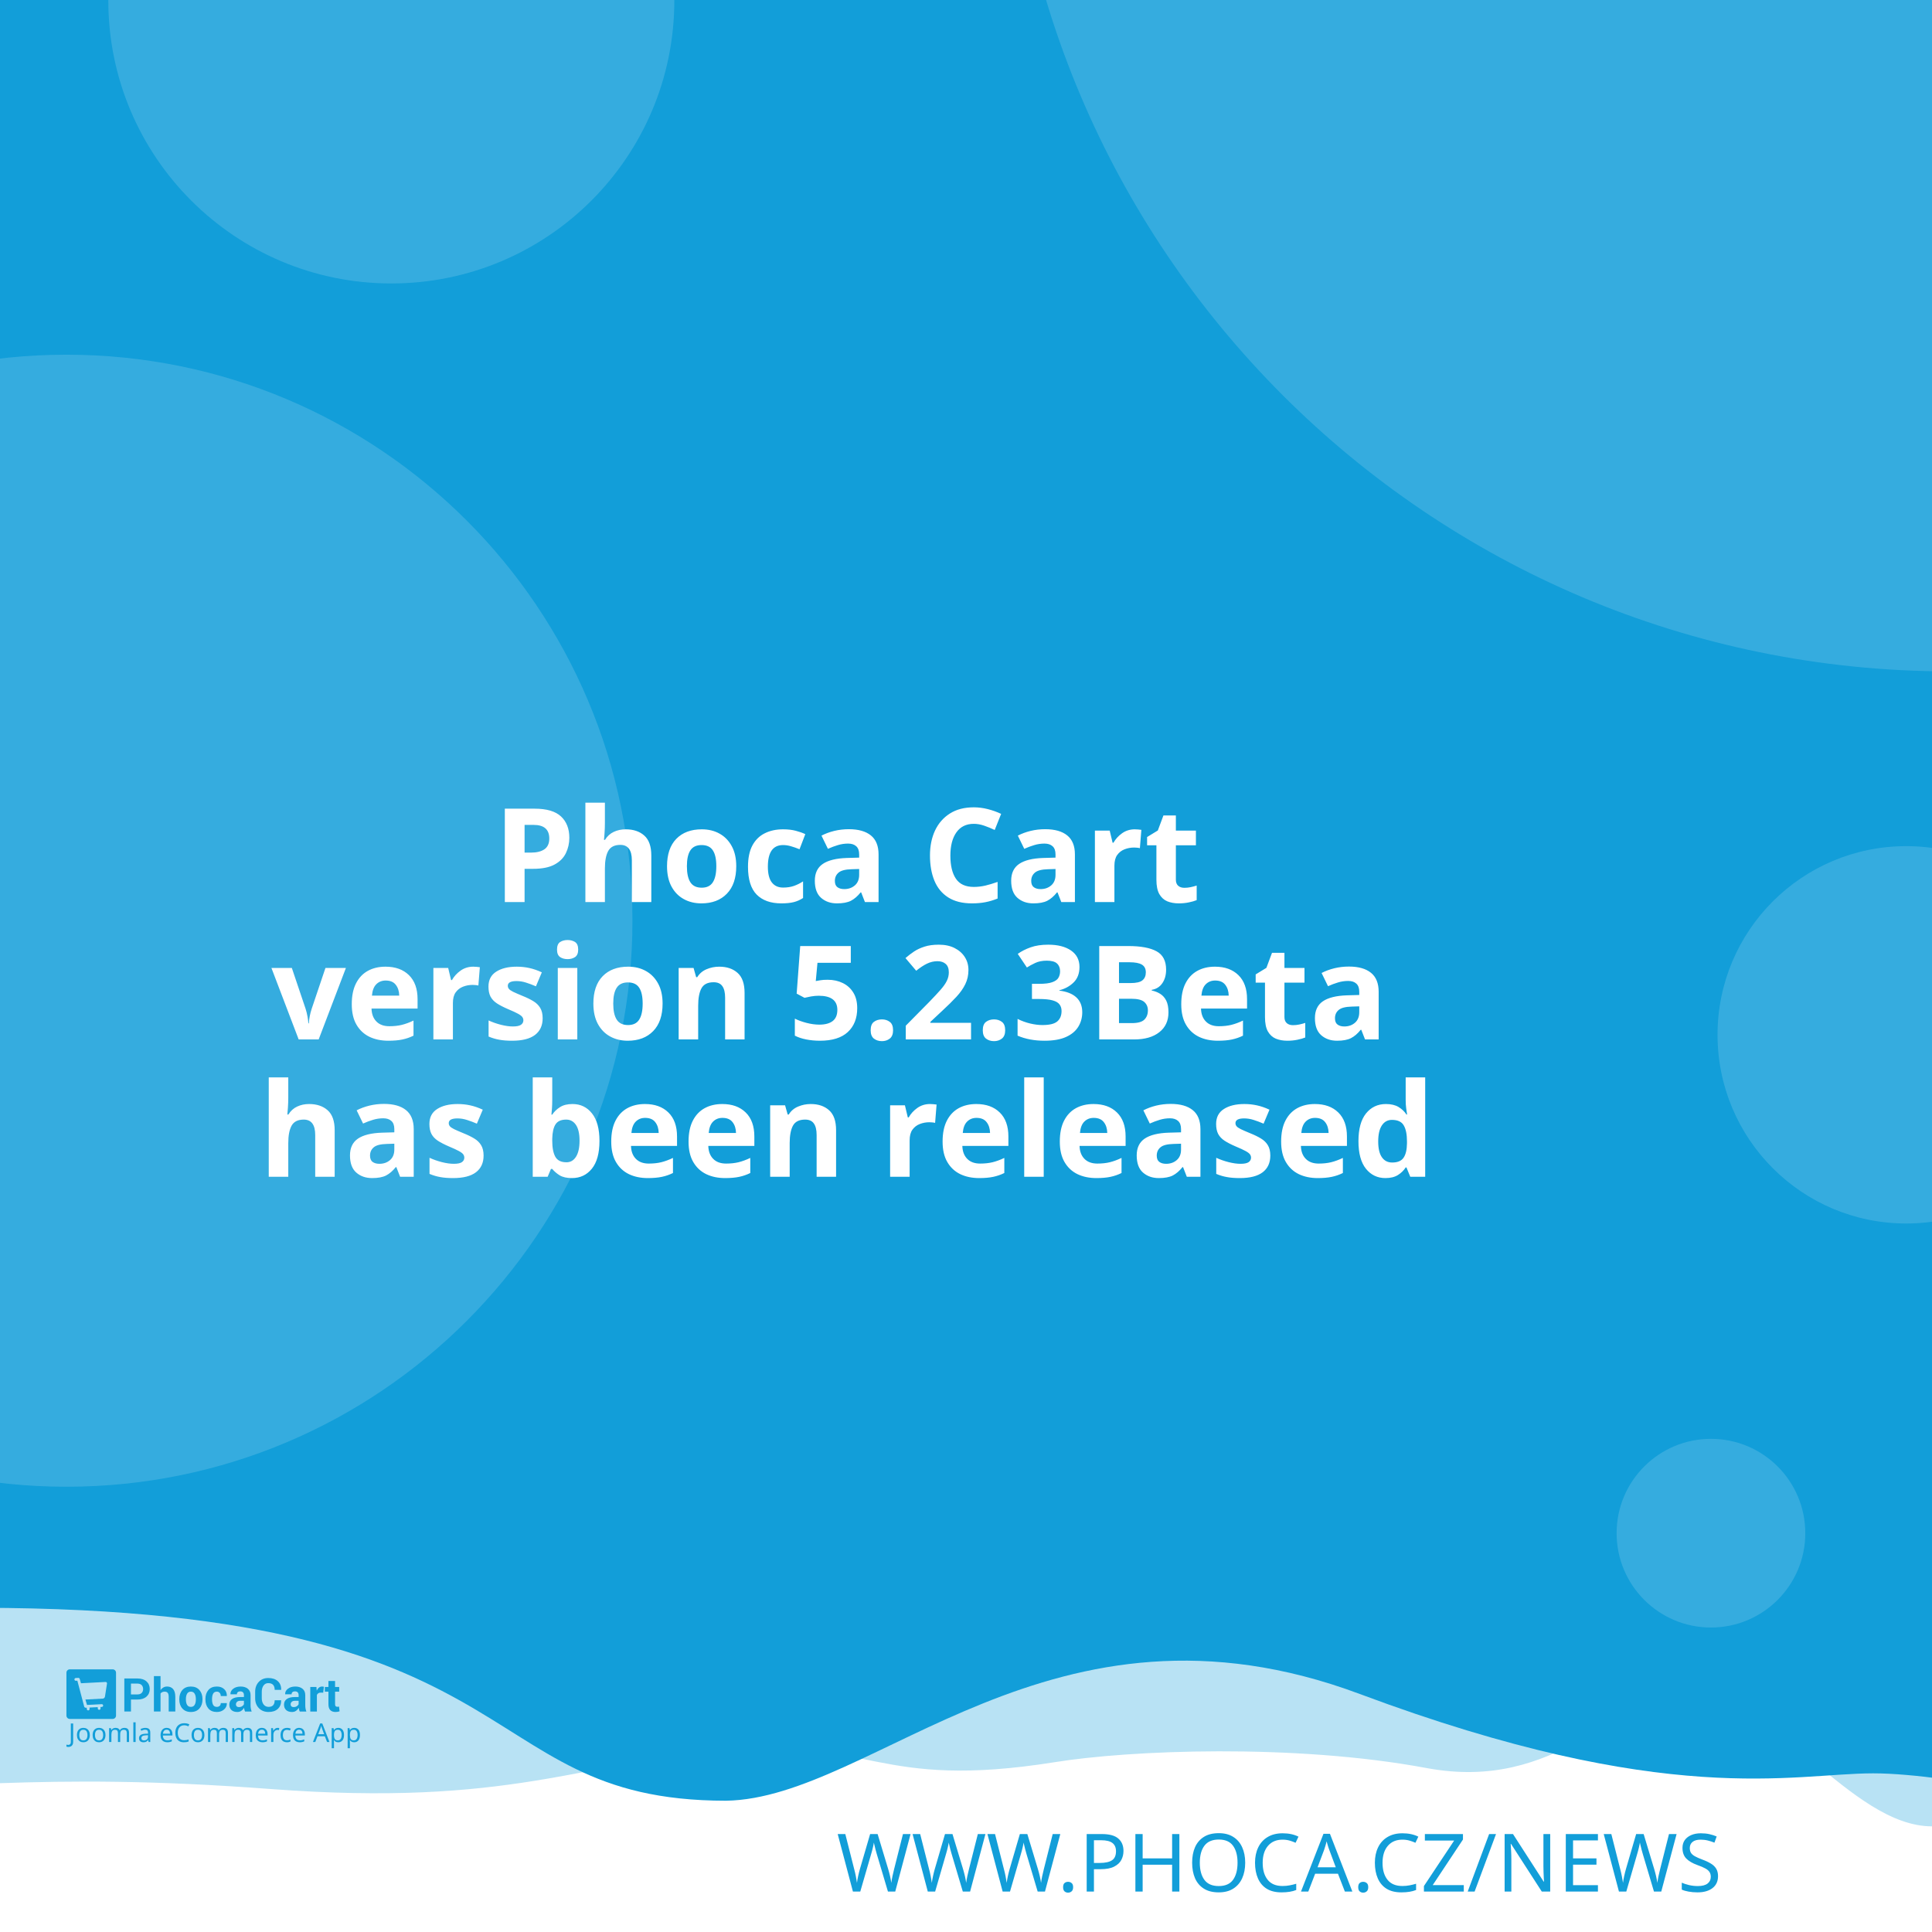
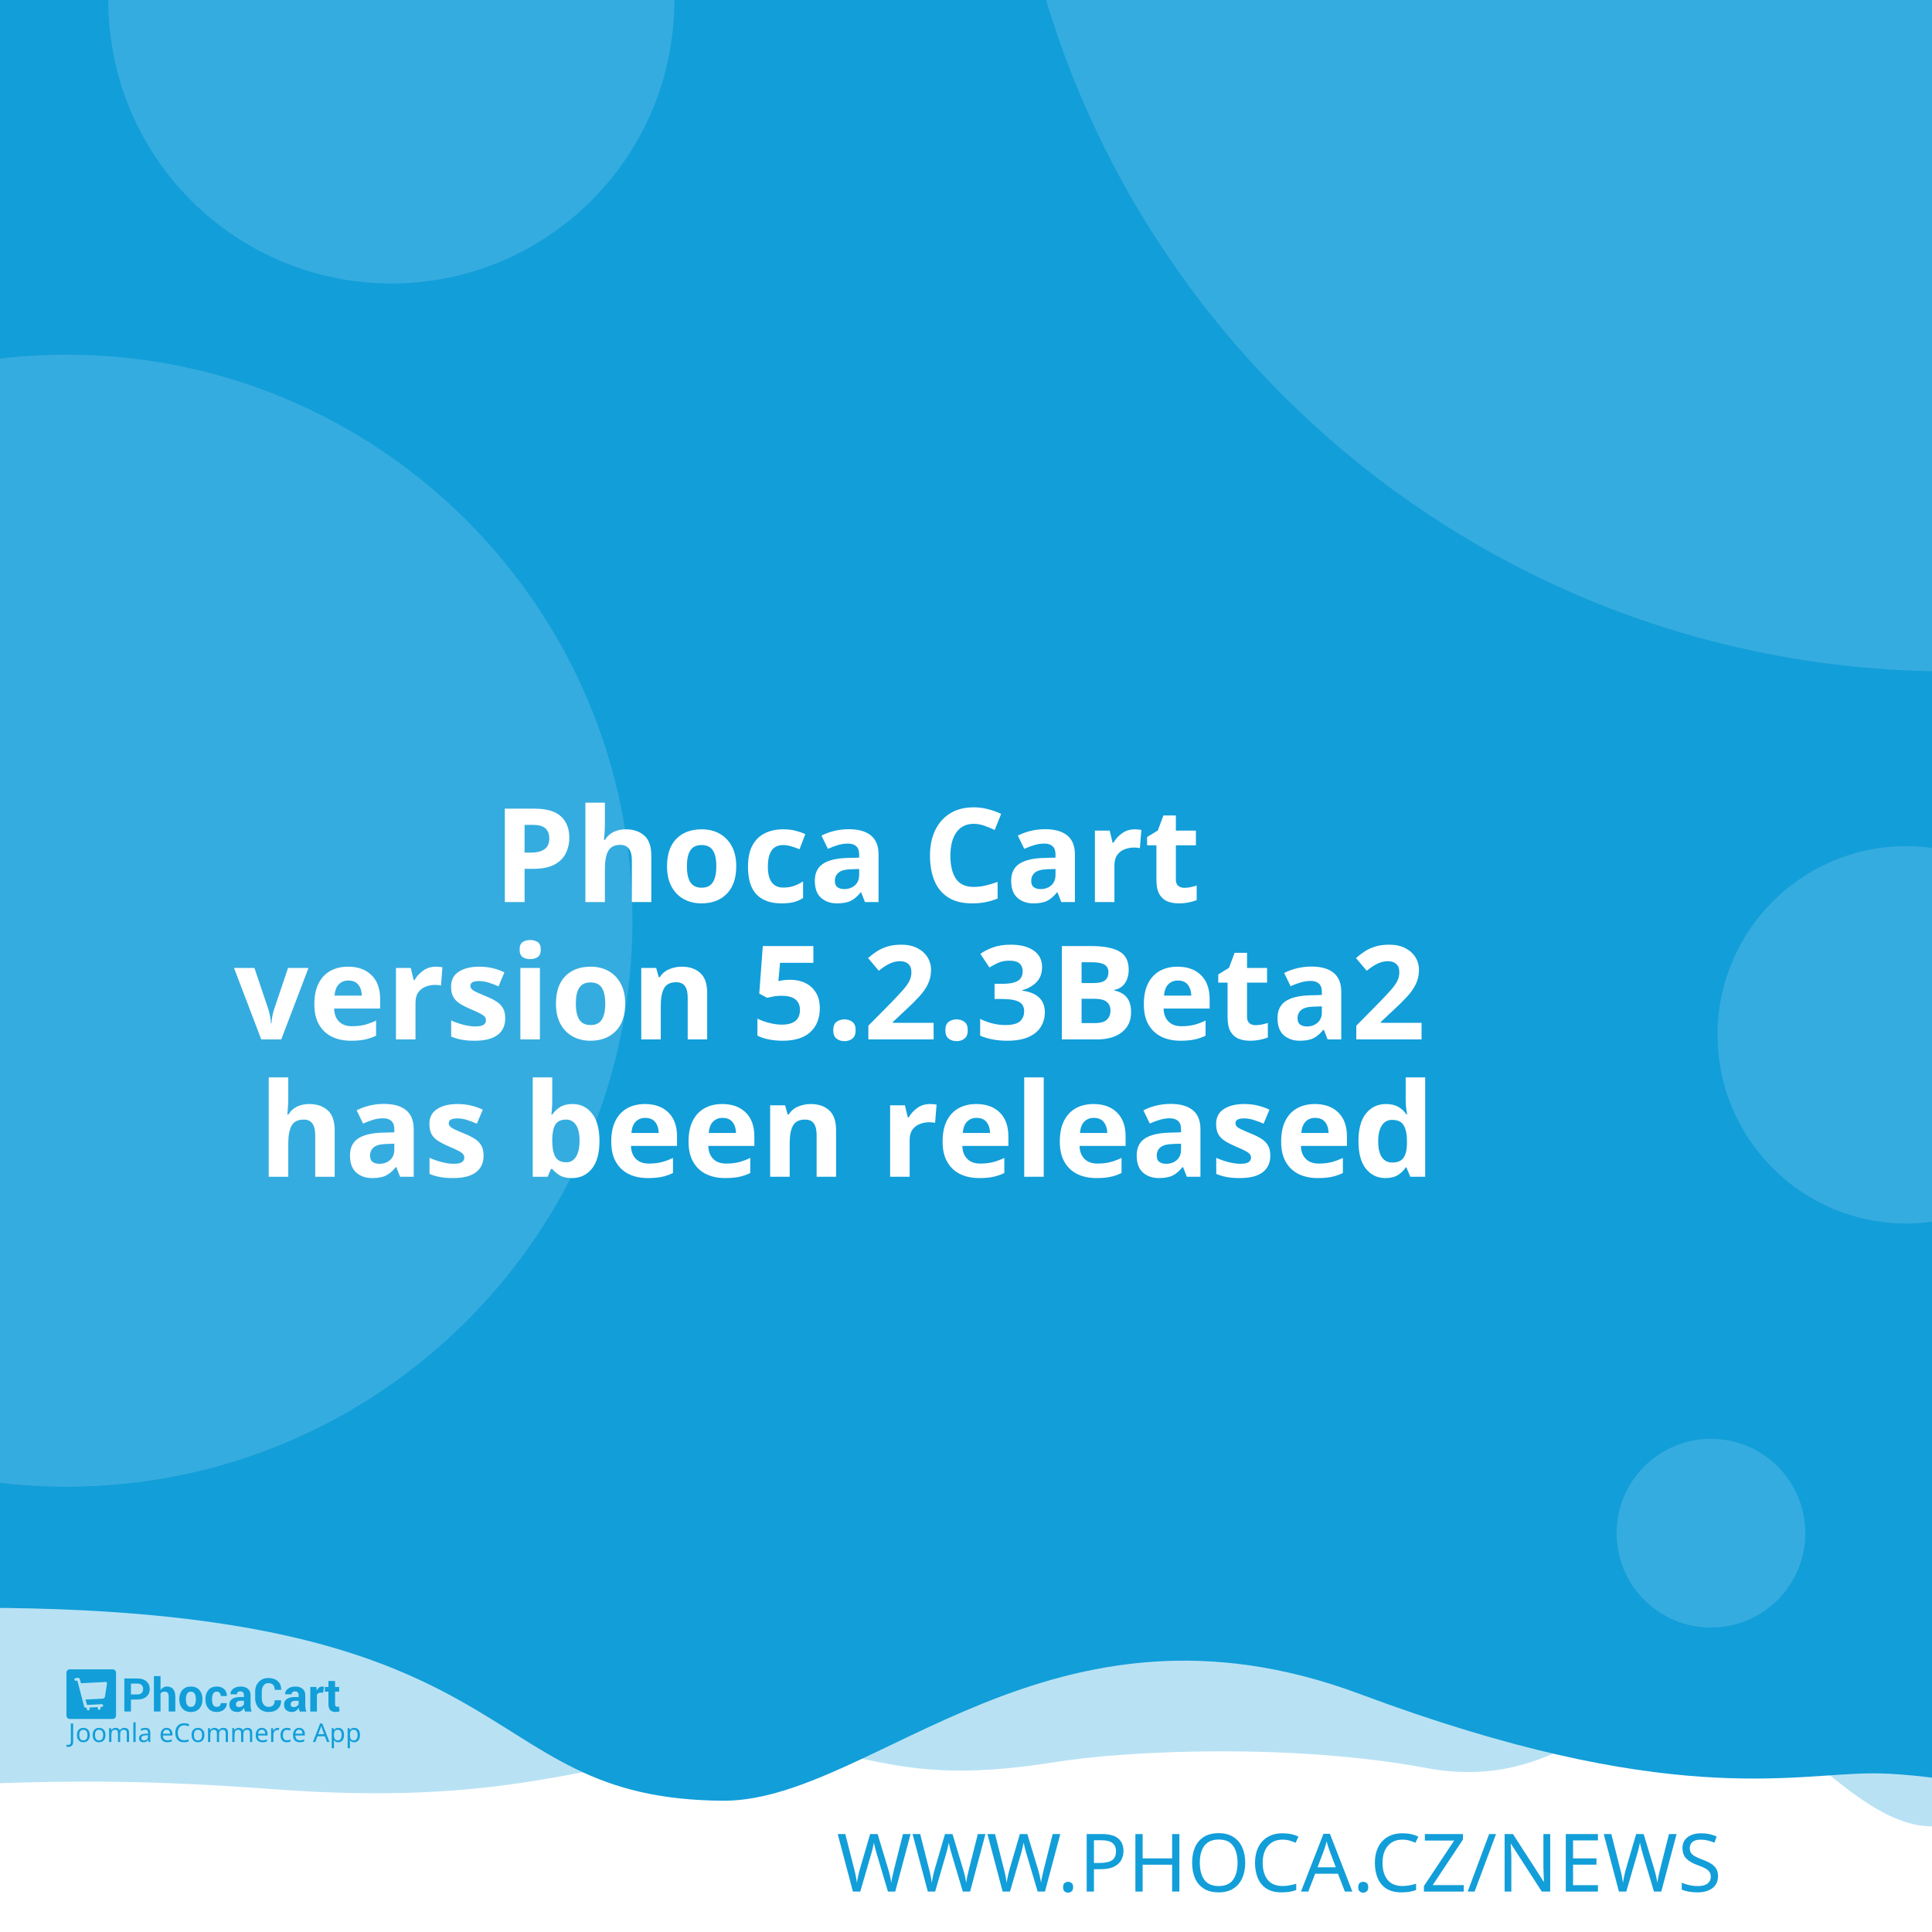
<svg xmlns="http://www.w3.org/2000/svg" width="512" height="512" viewBox="0 0 512 512" version="1.1" id="svg5">
  <defs id="defs2" />
  <g id="layer1">
    <path d="m -288.549,96.962 a 6.384,6.384 0 0 0 -6.384,6.384 v 81.087 a 6.384,6.384 0 0 0 6.384,6.384 h 81.083 a 6.384,6.384 0 0 0 6.384,-6.384 v -81.087 a 6.384,6.384 0 0 0 -6.384,-6.384 z m 16.084,16.188 c 0.591,-0.033 1.134,0.125 1.642,0.482 0.508,0.359 0.842,0.809 1.006,1.355 l 2.415,8.308 46.517,-2.44 c 0.829,-0.043 1.521,0.245 2.074,0.86 0.55,0.606 0.769,1.334 0.636,2.174 l -3.898,24.937 c -0.138,0.736 -0.57,1.497 -1.288,2.273 -0.719,0.787 -1.656,1.211 -2.797,1.272 l -32.861,1.721 3.038,10.253 27.775,-1.455 c 0.726,-0.04 1.351,0.178 1.887,0.648 0.523,0.483 0.803,1.086 0.844,1.812 0.038,0.726 -0.178,1.352 -0.648,1.887 -0.483,0.525 -1.086,0.806 -1.812,0.844 l -2.597,0.137 0.137,2.593 c 0.038,0.729 -0.178,1.356 -0.661,1.879 -0.472,0.535 -1.071,0.819 -1.8,0.856 -0.726,0.038 -1.353,-0.178 -1.879,-0.661 -0.535,-0.472 -0.814,-1.073 -0.852,-1.8 l -0.137,-2.593 -15.573,0.81 0.133,2.597 c 0.038,0.729 -0.176,1.356 -0.648,1.879 -0.483,0.535 -1.086,0.818 -1.812,0.856 -0.726,0.04 -1.352,-0.178 -1.887,-0.661 -0.525,-0.472 -0.806,-1.073 -0.844,-1.8 l -0.137,-2.597 -1.608,0.083 c -0.623,0.033 -1.193,-0.112 -1.721,-0.428 -0.515,-0.317 -0.883,-0.632 -1.11,-0.931 l -0.287,-0.507 -13.05,-49.343 -2.805,0.146 c -0.696,0.038 -1.312,-0.181 -1.858,-0.661 -0.545,-0.472 -0.835,-1.069 -0.873,-1.795 -0.038,-0.729 0.186,-1.353 0.682,-1.879 0.493,-0.535 1.083,-0.818 1.779,-0.856 z" style="fill:#ffffff;stroke-width:1;paint-order:stroke fill markers" id="path400" />
    <rect style="opacity:1;fill:#ffffff;stroke-width:5;stroke-linejoin:round;paint-order:stroke fill markers" id="rect723" width="512" height="512" x="0" y="0" />
    <path id="rect4460" style="opacity:0.3;fill:#129ed9;fill-opacity:1;stroke-width:5;stroke-linejoin:round;paint-order:stroke fill markers" d="M -256,4 H 768 v 480 c 0,0 -42.667,-10 -64,-10 -21.333,0 -42.408,10 -64,10 -21.592,0 -42.667,-10 -64,-10 -21.333,0 -42.408,10 -64,10 -21.592,0 -41.887,-34.701 -63.221,-34.701 -21.333,0 -35.645,25.795 -70.761,19.246 -35.116,-6.549 -78.862,-4.741 -98.515,-1.547 -47.289,7.533 -49.247,-6.724 -87.369,-3.311 -38.122,3.413 -56.921,15.193 -120.307,10.429 -63.387,-4.764 -84.091,0.698 -135.827,-0.116 -21.333,0 -42.408,10 -64,10 -21.592,0 -42.667,-10 -64,-10 -21.333,0 -64,10 -64,10 z" />
    <path id="rect4460-5" style="fill:#129ed9;fill-opacity:1;stroke-width:5;stroke-linejoin:round;paint-order:stroke fill markers" d="M -316,4.9999998e-7 H 708 V 480 c 0,0 -42.667,-10 -64,-10 -21.333,0 -42.408,10 -64,10 -21.592,0 -62.256,-10.048 -83.59,-10.048 -21.333,0 -54.449,9.448 -136.059,-21.03 -81.61,-30.478 -128.583,27.669 -167.971,28.291 -70.795,-0.042 -47.303,-54.288 -212.561,-50.983 C -185.439,429.534 -38.408,480 -60,480 c -21.592,0 -42.667,-10 -64,-10 -21.333,0 -42.408,10 -64,10 -21.592,0 -42.667,-10 -64,-10 -21.333,0 -64,10 -64,10 z" />
    <text xml:space="preserve" style="font-style:normal;font-weight:normal;font-size:21.333px;line-height:1.25;font-family:sans-serif;fill:#129ed9;fill-opacity:1;stroke:none" x="484.042" y="501.277" id="text2910-3-7">
      <tspan id="tspan2908-6-5" x="484.042" y="501.277" style="font-style:normal;font-variant:normal;font-weight:300;font-stretch:normal;font-size:21.333px;font-family:Montserrat;-inkscape-font-specification:'Montserrat Light';text-align:end;text-anchor:end;fill:#129ed9;fill-opacity:1">WWW.PHOCA.CZ/NEWS</tspan>
    </text>
    <text xml:space="preserve" style="font-style:normal;font-variant:normal;font-weight:600;font-stretch:normal;font-size:34.667px;line-height:1.05;font-family:Rubik;-inkscape-font-specification:'Rubik Semi-Bold';fill:#ffffff;fill-opacity:1;stroke:none" x="256" y="165" id="text11252">
      <tspan x="256" y="165" id="tspan403" style="text-align:center;text-anchor:middle" />
      <tspan x="256" y="202.659" style="font-size:34.667px;text-align:center;text-anchor:middle" id="tspan442" />
      <tspan x="256" y="239.059" style="font-size:34.667px;text-align:center;text-anchor:middle" id="tspan444">Phoca Cart</tspan>
-       <tspan x="256" y="275.459" id="tspan1992" style="font-size:34.667px;text-align:center;text-anchor:middle">version 5.2.3Beta
+       <tspan x="256" y="275.459" id="tspan1992" style="font-size:34.667px;text-align:center;text-anchor:middle">version 5.2.3Beta2
</tspan>
      <tspan x="256" y="311.859" id="tspan2906" style="font-size:34.667px;text-align:center;text-anchor:middle">has been released</tspan>
      <tspan x="256" y="348.259" id="tspan1994" style="font-size:34.667px" />
    </text>
    <circle style="opacity:0.15;fill:#ffffff;fill-opacity:1;stroke-width:5;stroke-linejoin:round;paint-order:stroke fill markers" id="path8376" cx="516.67" cy="-72.081" r="250" />
    <circle style="opacity:0.15;fill:#ffffff;fill-opacity:1;stroke-width:5;stroke-linejoin:round;paint-order:stroke fill markers" id="path8376-9" cx="17.604" cy="244" r="150" />
    <circle style="opacity:0.15;fill:#ffffff;fill-opacity:1;stroke-width:5;stroke-linejoin:round;paint-order:stroke fill markers" id="path8376-6" cx="103.704" cy="0.117" r="75" />
    <circle style="opacity:0.15;fill:#ffffff;fill-opacity:1;stroke-width:5;stroke-linejoin:round;paint-order:stroke fill markers" id="path8376-6-2" cx="505.168" cy="274.238" r="50" />
    <g id="g8950" transform="matrix(0.298069,0,0,0.298069,107.3348,335.2596)" style="fill:#129ed9;fill-opacity:1;stroke-width:3.355">
      <g id="g895" transform="translate(-301.0409,359.4151)" style="fill:#129ed9;fill-opacity:1;stroke-width:3.355">
        <g transform="matrix(1.3333,0,0,-1.3333,-75.59,850.15)" fill="#ffffff" image-rendering="optimizeQuality" id="g280" style="clip-rule:evenodd;fill:#129ed9;fill-opacity:1;stroke-width:8.934;shape-rendering:geometricPrecision">
          <path d="m 99.728,617.49 v -7.994 h -4.423 v 22.031 h 8.784 c 2.532,0 4.527,-0.646 5.979,-1.937 1.452,-1.291 2.181,-2.99 2.181,-5.097 0,-2.107 -0.729,-3.801 -2.181,-5.082 -1.452,-1.281 -3.446,-1.921 -5.979,-1.921 z m 0,3.408 h 4.361 c 1.23,0 2.165,0.336 2.801,1.002 0.635,0.671 0.951,1.523 0.951,2.561 0,1.059 -0.315,1.932 -0.946,2.623 -0.63,0.687 -1.566,1.033 -2.806,1.033 H 99.728 Z" id="path262" style="fill:#129ed9;fill-opacity:1;stroke-width:3.355" />
          <path d="m 119.45,623.79 c 0.517,0.749 1.147,1.327 1.891,1.746 0.749,0.418 1.576,0.63 2.485,0.63 1.705,0 3.043,-0.568 4.02,-1.704 0.971,-1.131 1.457,-2.887 1.457,-5.252 v -9.714 h -4.418 v 9.76 c 0,1.276 -0.227,2.174 -0.677,2.706 -0.445,0.532 -1.116,0.795 -2.005,0.795 -0.605,0 -1.137,-0.108 -1.602,-0.325 -0.465,-0.217 -0.847,-0.522 -1.152,-0.919 v -12.017 h -4.418 v 23.611 h 4.418 z" id="path264" style="fill:#129ed9;fill-opacity:1;stroke-width:3.355" />
          <path d="m 131.96,617.83 c 0,2.438 0.682,4.436 2.046,5.996 1.359,1.554 3.25,2.334 5.663,2.334 2.418,0 4.315,-0.774 5.689,-2.329 1.375,-1.549 2.062,-3.553 2.062,-6.001 v -0.32 c 0,-2.458 -0.687,-4.462 -2.051,-6.011 -1.369,-1.544 -3.261,-2.319 -5.674,-2.319 -2.418,0 -4.315,0.775 -5.684,2.319 -1.364,1.549 -2.051,3.553 -2.051,6.011 z m 4.408,-0.31 c 0,-1.487 0.264,-2.68 0.785,-3.584 0.527,-0.899 1.375,-1.348 2.542,-1.348 1.142,0 1.979,0.454 2.506,1.358 0.532,0.904 0.796,2.097 0.796,3.574 v 0.315 c 0,1.446 -0.269,2.629 -0.801,3.542 -0.537,0.914 -1.38,1.374 -2.527,1.374 -1.142,0 -1.979,-0.46 -2.506,-1.379 -0.532,-0.919 -0.796,-2.102 -0.796,-3.537 z" id="path266" style="fill:#129ed9;fill-opacity:1;stroke-width:3.355" />
          <path d="m 157.01,612.59 c 0.79,0 1.421,0.227 1.891,0.682 0.475,0.454 0.713,1.064 0.713,1.828 h 4.015 l 0.041,-0.093 c 0.041,-1.653 -0.579,-3.037 -1.871,-4.152 -1.287,-1.116 -2.883,-1.673 -4.79,-1.673 -2.439,0 -4.325,0.769 -5.648,2.314 -1.318,1.544 -1.979,3.522 -1.979,5.944 v 0.449 c 0,2.412 0.656,4.395 1.974,5.944 1.317,1.554 3.198,2.329 5.638,2.329 2.02,0 3.648,-0.573 4.883,-1.725 1.235,-1.151 1.835,-2.664 1.793,-4.539 l -0.031,-0.088 h -4.026 c 0,0.842 -0.233,1.544 -0.698,2.107 -0.46,0.558 -1.101,0.837 -1.922,0.837 -1.168,0 -1.995,-0.454 -2.475,-1.358 -0.476,-0.904 -0.718,-2.071 -0.718,-3.496 v -0.454 c 0,-1.456 0.243,-2.628 0.718,-3.522 0.48,-0.888 1.312,-1.332 2.491,-1.332" id="path268" style="fill:#129ed9;fill-opacity:1;stroke-width:3.355" />
          <path d="m 175.8,609.49 c -0.165,0.372 -0.305,0.764 -0.419,1.183 -0.119,0.413 -0.202,0.837 -0.248,1.27 -0.455,-0.8 -1.054,-1.456 -1.798,-1.978 -0.739,-0.521 -1.628,-0.785 -2.656,-0.785 -1.715,0 -3.038,0.439 -3.963,1.322 -0.93,0.883 -1.395,2.086 -1.395,3.604 0,1.606 0.62,2.845 1.855,3.729 1.235,0.883 3.038,1.322 5.41,1.322 h 2.47 v 1.301 c 0,0.785 -0.207,1.394 -0.62,1.828 -0.413,0.434 -1.023,0.651 -1.834,0.651 -0.713,0 -1.266,-0.175 -1.653,-0.522 -0.393,-0.346 -0.584,-0.826 -0.584,-1.446 l -4.268,0.016 -0.016,0.093 c -0.072,1.379 0.527,2.572 1.798,3.579 1.271,1.002 2.946,1.503 5.013,1.503 1.958,0 3.545,-0.496 4.769,-1.492 1.22,-0.992 1.829,-2.406 1.829,-4.24 v -6.76 c 0,-0.769 0.062,-1.492 0.176,-2.164 0.119,-0.676 0.299,-1.348 0.553,-2.014 z m -4.046,2.943 c 0.78,0 1.468,0.191 2.077,0.574 0.605,0.382 1.013,0.826 1.225,1.332 v 2.308 h -2.47 c -0.935,0 -1.648,-0.232 -2.134,-0.702 -0.481,-0.47 -0.724,-1.033 -0.724,-1.699 0,-0.542 0.181,-0.981 0.542,-1.312 0.367,-0.336 0.858,-0.501 1.483,-0.501" id="path270" style="fill:#129ed9;fill-opacity:1;stroke-width:3.355" />
          <path d="m 199.84,617.01 0.031,-0.088 c 0.041,-2.37 -0.682,-4.25 -2.17,-5.645 -1.488,-1.394 -3.555,-2.091 -6.201,-2.091 -2.656,0 -4.811,0.852 -6.464,2.556 -1.653,1.704 -2.486,3.894 -2.486,6.579 v 4.369 c 0,2.67 0.812,4.86 2.424,6.574 1.617,1.715 3.715,2.572 6.299,2.572 2.723,0 4.852,-0.697 6.386,-2.097 1.535,-1.399 2.284,-3.305 2.243,-5.717 l -0.031,-0.088 h -4.299 c 0,1.451 -0.346,2.561 -1.044,3.336 -0.698,0.769 -1.783,1.157 -3.255,1.157 -1.323,0 -2.372,-0.537 -3.147,-1.606 -0.78,-1.074 -1.168,-2.438 -1.168,-4.1 v -4.39 c 0,-1.683 0.408,-3.057 1.225,-4.131 0.822,-1.069 1.922,-1.606 3.317,-1.606 1.38,0 2.403,0.372 3.064,1.11 0.661,0.744 0.992,1.844 0.992,3.305 z" id="path272" style="fill:#129ed9;fill-opacity:1;stroke-width:3.355" />
          <path d="m 212.27,609.49 c -0.165,0.372 -0.305,0.764 -0.419,1.183 -0.119,0.413 -0.202,0.837 -0.248,1.27 -0.455,-0.8 -1.054,-1.456 -1.798,-1.978 -0.739,-0.521 -1.628,-0.785 -2.656,-0.785 -1.716,0 -3.038,0.439 -3.963,1.322 -0.93,0.883 -1.395,2.086 -1.395,3.604 0,1.606 0.62,2.845 1.855,3.729 1.235,0.883 3.039,1.322 5.41,1.322 h 2.47 v 1.301 c 0,0.785 -0.207,1.394 -0.62,1.828 -0.413,0.434 -1.023,0.651 -1.834,0.651 -0.713,0 -1.266,-0.175 -1.654,-0.522 -0.393,-0.346 -0.584,-0.826 -0.584,-1.446 l -4.268,0.016 -0.016,0.093 c -0.072,1.379 0.527,2.572 1.798,3.579 1.271,1.002 2.945,1.503 5.013,1.503 1.958,0 3.545,-0.496 4.769,-1.492 1.22,-0.992 1.829,-2.406 1.829,-4.24 v -6.76 c 0,-0.769 0.062,-1.492 0.176,-2.164 0.119,-0.676 0.3,-1.348 0.553,-2.014 z m -4.046,2.943 c 0.78,0 1.468,0.191 2.077,0.574 0.605,0.382 1.013,0.826 1.224,1.332 v 2.308 h -2.47 c -0.935,0 -1.649,-0.232 -2.134,-0.702 -0.481,-0.47 -0.723,-1.033 -0.723,-1.699 0,-0.542 0.181,-0.981 0.542,-1.312 0.367,-0.336 0.858,-0.501 1.483,-0.501" id="path274" style="fill:#129ed9;fill-opacity:1;stroke-width:3.355" />
          <path d="m 227.92,622.06 -1.617,0.046 c -0.656,0 -1.199,-0.134 -1.623,-0.408 -0.423,-0.274 -0.744,-0.656 -0.966,-1.152 v -11.052 h -4.408 v 16.36 h 4.103 l 0.196,-2.422 c 0.382,0.857 0.883,1.528 1.494,2.009 0.61,0.48 1.312,0.723 2.108,0.723 0.223,0 0.429,-0.015 0.615,-0.052 0.186,-0.036 0.377,-0.077 0.568,-0.129 z" id="path276" style="fill:#129ed9;fill-opacity:1;stroke-width:3.355" />
          <path d="m 235.83,629.86 v -4.007 h 2.754 v -3.099 H 235.83 v -8.33 c 0,-0.635 0.129,-1.09 0.393,-1.363 0.263,-0.274 0.615,-0.408 1.059,-0.408 0.232,0 0.434,0.01 0.599,0.036 0.166,0.026 0.362,0.072 0.579,0.129 l 0.383,-3.181 c -0.445,-0.155 -0.878,-0.268 -1.302,-0.341 -0.424,-0.078 -0.884,-0.114 -1.38,-0.114 -1.524,0 -2.697,0.418 -3.519,1.255 -0.822,0.837 -1.235,2.159 -1.235,3.977 v 8.34 h -2.392 v 3.099 h 2.392 v 4.007 z" id="path278" style="fill:#129ed9;fill-opacity:1;stroke-width:3.355" />
        </g>
        <g fill="#ffffff" fill-rule="evenodd" image-rendering="optimizeQuality" stroke-width="1.934" aria-label="Joomla eCommerce App" id="g318" style="clip-rule:evenodd;fill:#129ed9;fill-opacity:1;shape-rendering:geometricPrecision">
          <path d="M 1.704,69 Q 1.151,69 0.736,68.908 0.321,68.839 -0.002,68.7 v -1.752 q 0.369,0.092 0.784,0.161 0.415,0.069 0.876,0.069 0.576,0 1.083,-0.231 0.53,-0.231 0.853,-0.807 0.323,-0.576 0.323,-1.614 v -16.368 h 2.075 v 16.206 q 0,2.374 -1.176,3.504 -1.176,1.13 -3.112,1.13 z" id="path282" style="fill:#129ed9;fill-opacity:1;stroke-width:1.934" />
          <path d="m 20.792,58.419 q 0,3.066 -1.568,4.749 -1.545,1.683 -4.196,1.683 -1.637,0 -2.928,-0.738 -1.268,-0.761 -2.006,-2.19 -0.738,-1.452 -0.738,-3.504 0,-3.066 1.545,-4.726 1.545,-1.66 4.196,-1.66 1.683,0 2.951,0.761 1.291,0.738 2.006,2.167 0.738,1.406 0.738,3.458 z m -9.336,0 q 0,2.19 0.853,3.481 0.876,1.268 2.766,1.268 1.867,0 2.743,-1.268 0.876,-1.291 0.876,-3.481 0,-2.19 -0.876,-3.435 -0.876,-1.245 -2.766,-1.245 -1.89,0 -2.743,1.245 -0.853,1.245 -0.853,3.435 z" id="path284" style="fill:#129ed9;fill-opacity:1;stroke-width:1.934" />
          <path d="m 34.739,58.419 q 0,3.066 -1.568,4.749 -1.545,1.683 -4.196,1.683 -1.637,0 -2.928,-0.738 -1.268,-0.761 -2.006,-2.19 -0.738,-1.452 -0.738,-3.504 0,-3.066 1.545,-4.726 1.545,-1.66 4.196,-1.66 1.683,0 2.951,0.761 1.291,0.738 2.006,2.167 0.738,1.406 0.738,3.458 z m -9.336,0 q 0,2.19 0.853,3.481 0.876,1.268 2.766,1.268 1.867,0 2.743,-1.268 0.876,-1.291 0.876,-3.481 0,-2.19 -0.876,-3.435 -0.876,-1.245 -2.766,-1.245 -1.89,0 -2.743,1.245 -0.853,1.245 -0.853,3.435 z" id="path286" style="fill:#129ed9;fill-opacity:1;stroke-width:1.934" />
          <path d="m 51.499,52.033 q 2.098,0 3.135,1.083 1.037,1.06 1.037,3.458 V 64.62 H 53.666 v -7.953 q 0,-2.928 -2.513,-2.928 -1.798,0 -2.582,1.037 -0.761,1.037 -0.761,3.02 V 64.62 h -2.006 v -7.953 q 0,-2.928 -2.536,-2.928 -1.867,0 -2.582,1.153 -0.715,1.153 -0.715,3.32 v 6.409 h -2.029 v -12.356 h 1.637 l 0.3,1.683 h 0.115 q 0.576,-0.968 1.545,-1.429 0.991,-0.484 2.098,-0.484 2.905,0 3.781,2.075 h 0.115 q 0.622,-1.06 1.683,-1.568 1.083,-0.507 2.282,-0.507 z" id="path288" style="fill:#129ed9;fill-opacity:1;stroke-width:1.934" />
          <path d="M 61.527,64.62 H 59.498 V 47.1 h 2.029 z" id="path290" style="fill:#129ed9;fill-opacity:1;stroke-width:1.934" />
          <path d="m 70.126,52.056 q 2.259,0 3.343,0.991 1.083,0.991 1.083,3.158 v 8.414 h -1.475 l -0.392,-1.752 h -0.092 q -0.807,1.014 -1.706,1.498 -0.876,0.484 -2.444,0.484 -1.683,0 -2.789,-0.876 -1.107,-0.899 -1.107,-2.789 0,-1.844 1.452,-2.836 1.452,-1.014 4.472,-1.107 l 2.098,-0.069 v -0.738 q 0,-1.545 -0.669,-2.144 -0.669,-0.599 -1.89,-0.599 -0.968,0 -1.844,0.3 -0.876,0.277 -1.637,0.645 l -0.622,-1.522 q 0.807,-0.438 1.913,-0.738 1.107,-0.323 2.305,-0.323 z m 0.599,6.593 q -2.305,0.092 -3.204,0.738 -0.876,0.645 -0.876,1.821 0,1.037 0.622,1.522 0.645,0.484 1.637,0.484 1.568,0 2.605,-0.853 1.037,-0.876 1.037,-2.674 v -1.107 z" id="path292" style="fill:#129ed9;fill-opacity:1;stroke-width:1.934" />
          <path d="m 89.144,52.033 q 1.591,0 2.72,0.692 1.153,0.692 1.752,1.96 0.622,1.245 0.622,2.928 v 1.222 h -8.46 q 0.046,2.098 1.06,3.204 1.037,1.083 2.882,1.083 1.176,0 2.075,-0.207 0.922,-0.231 1.89,-0.645 v 1.775 q -0.945,0.415 -1.867,0.599 -0.922,0.207 -2.19,0.207 -1.752,0 -3.112,-0.715 -1.337,-0.715 -2.098,-2.121 -0.738,-1.429 -0.738,-3.481 0,-2.029 0.669,-3.481 0.692,-1.452 1.913,-2.236 1.245,-0.784 2.882,-0.784 z m -0.023,1.66 q -1.452,0 -2.305,0.945 -0.83,0.922 -0.991,2.582 h 6.293 q -0.023,-1.568 -0.738,-2.536 -0.715,-0.991 -2.259,-0.991 z" id="path294" style="fill:#129ed9;fill-opacity:1;stroke-width:1.934" />
          <path d="m 104.71,49.751 q -2.651,0 -4.173,1.775 -1.522,1.775 -1.522,4.864 0,3.066 1.406,4.864 1.429,1.775 4.265,1.775 1.083,0 2.052,-0.184 0.968,-0.184 1.89,-0.461 v 1.798 q -0.922,0.346 -1.913,0.507 -0.968,0.161 -2.328,0.161 -2.513,0 -4.196,-1.037 -1.683,-1.037 -2.536,-2.951 -0.83,-1.913 -0.83,-4.495 0,-2.49 0.899,-4.38 0.922,-1.913 2.697,-2.974 1.775,-1.083 4.311,-1.083 2.605,0 4.541,0.968 l -0.83,1.752 q -0.761,-0.346 -1.706,-0.622 -0.922,-0.277 -2.029,-0.277 z" id="path296" style="fill:#129ed9;fill-opacity:1;stroke-width:1.934" />
          <path d="m 122.69,58.419 q 0,3.066 -1.568,4.749 -1.545,1.683 -4.196,1.683 -1.637,0 -2.928,-0.738 -1.268,-0.761 -2.006,-2.19 -0.738,-1.452 -0.738,-3.504 0,-3.066 1.545,-4.726 1.545,-1.66 4.196,-1.66 1.683,0 2.951,0.761 1.291,0.738 2.006,2.167 0.738,1.406 0.738,3.458 z m -9.336,0 q 0,2.19 0.853,3.481 0.876,1.268 2.766,1.268 1.867,0 2.743,-1.268 0.876,-1.291 0.876,-3.481 0,-2.19 -0.876,-3.435 -0.876,-1.245 -2.766,-1.245 -1.89,0 -2.743,1.245 -0.853,1.245 -0.853,3.435 z" id="path298" style="fill:#129ed9;fill-opacity:1;stroke-width:1.934" />
          <path d="m 139.45,52.033 q 2.098,0 3.135,1.083 1.037,1.06 1.037,3.458 V 64.62 h -2.006 v -7.953 q 0,-2.928 -2.513,-2.928 -1.798,0 -2.582,1.037 -0.761,1.037 -0.761,3.02 V 64.62 h -2.006 v -7.953 q 0,-2.928 -2.536,-2.928 -1.867,0 -2.582,1.153 -0.715,1.153 -0.715,3.32 v 6.409 h -2.029 v -12.356 h 1.637 l 0.3,1.683 h 0.115 q 0.576,-0.968 1.545,-1.429 0.991,-0.484 2.098,-0.484 2.905,0 3.781,2.075 h 0.115 q 0.622,-1.06 1.683,-1.568 1.083,-0.507 2.282,-0.507 z" id="path300" style="fill:#129ed9;fill-opacity:1;stroke-width:1.934" />
          <path d="m 161,52.033 q 2.098,0 3.135,1.083 1.037,1.06 1.037,3.458 V 64.62 h -2.006 v -7.953 q 0,-2.928 -2.513,-2.928 -1.798,0 -2.582,1.037 -0.761,1.037 -0.761,3.02 V 64.62 h -2.006 v -7.953 q 0,-2.928 -2.536,-2.928 -1.867,0 -2.582,1.153 -0.715,1.153 -0.715,3.32 v 6.409 h -2.029 v -12.356 h 1.637 l 0.3,1.683 h 0.115 q 0.576,-0.968 1.545,-1.429 0.991,-0.484 2.098,-0.484 2.905,0 3.781,2.075 h 0.115 q 0.622,-1.06 1.683,-1.568 1.083,-0.507 2.282,-0.507 z" id="path302" style="fill:#129ed9;fill-opacity:1;stroke-width:1.934" />
          <path d="m 173.77,52.033 q 1.591,0 2.72,0.692 1.153,0.692 1.752,1.96 0.622,1.245 0.622,2.928 v 1.222 h -8.46 q 0.046,2.098 1.06,3.204 1.037,1.083 2.882,1.083 1.176,0 2.075,-0.207 0.922,-0.231 1.89,-0.645 v 1.775 q -0.945,0.415 -1.867,0.599 -0.922,0.207 -2.19,0.207 -1.752,0 -3.112,-0.715 -1.337,-0.715 -2.098,-2.121 -0.738,-1.429 -0.738,-3.481 0,-2.029 0.669,-3.481 0.692,-1.452 1.913,-2.236 1.245,-0.784 2.882,-0.784 z m -0.023,1.66 q -1.452,0 -2.305,0.945 -0.83,0.922 -0.991,2.582 h 6.293 q -0.023,-1.568 -0.738,-2.536 -0.715,-0.991 -2.259,-0.991 z" id="path304" style="fill:#129ed9;fill-opacity:1;stroke-width:1.934" />
          <path d="m 187.76,52.033 q 0.346,0 0.738,0.046 0.415,0.023 0.715,0.092 l -0.254,1.867 q -0.3,-0.069 -0.669,-0.115 -0.346,-0.046 -0.669,-0.046 -0.945,0 -1.775,0.53 -0.83,0.507 -1.337,1.452 -0.484,0.922 -0.484,2.167 v 6.593 h -2.029 v -12.356 h 1.66 l 0.231,2.259 h 0.092 q 0.599,-1.014 1.545,-1.752 0.945,-0.738 2.236,-0.738 z" id="path306" style="fill:#129ed9;fill-opacity:1;stroke-width:1.934" />
          <path d="m 196.02,64.851 q -1.637,0 -2.928,-0.669 -1.268,-0.669 -2.006,-2.075 -0.715,-1.406 -0.715,-3.596 0,-2.282 0.761,-3.712 0.761,-1.429 2.052,-2.098 1.314,-0.669 2.974,-0.669 0.945,0 1.821,0.207 0.876,0.184 1.429,0.461 l -0.622,1.683 q -0.553,-0.207 -1.291,-0.392 -0.738,-0.184 -1.383,-0.184 -3.642,0 -3.642,4.68 0,2.236 0.876,3.435 0.899,1.176 2.651,1.176 1.014,0 1.775,-0.207 0.784,-0.207 1.429,-0.507 v 1.798 q -0.622,0.323 -1.383,0.484 -0.738,0.184 -1.798,0.184 z" id="path308" style="fill:#129ed9;fill-opacity:1;stroke-width:1.934" />
          <path d="m 206.9,52.033 q 1.591,0 2.72,0.692 1.153,0.692 1.752,1.96 0.622,1.245 0.622,2.928 v 1.222 h -8.46 q 0.046,2.098 1.06,3.204 1.037,1.083 2.882,1.083 1.176,0 2.075,-0.207 0.922,-0.231 1.89,-0.645 v 1.775 q -0.945,0.415 -1.867,0.599 -0.922,0.207 -2.19,0.207 -1.752,0 -3.112,-0.715 -1.337,-0.715 -2.098,-2.121 -0.738,-1.429 -0.738,-3.481 0,-2.029 0.669,-3.481 0.692,-1.452 1.913,-2.236 1.245,-0.784 2.882,-0.784 z m -0.023,1.66 q -1.452,0 -2.305,0.945 -0.83,0.922 -0.991,2.582 h 6.293 q -0.023,-1.568 -0.738,-2.536 -0.715,-0.991 -2.259,-0.991 z" id="path310" style="fill:#129ed9;fill-opacity:1;stroke-width:1.934" />
          <path d="m 231.73,64.62 -1.983,-5.095 h -6.524 l -1.96,5.095 h -2.098 l 6.432,-16.529 h 1.867 l 6.409,16.529 z m -4.449,-11.918 q -0.069,-0.184 -0.231,-0.669 -0.161,-0.484 -0.323,-0.991 -0.138,-0.53 -0.231,-0.807 -0.161,0.715 -0.369,1.406 -0.207,0.669 -0.346,1.06 l -1.867,4.979 h 5.21 z" id="path312" style="fill:#129ed9;fill-opacity:1;stroke-width:1.934" />
          <path d="m 241.73,52.033 q 2.282,0 3.665,1.591 1.406,1.591 1.406,4.795 0,3.158 -1.406,4.795 -1.383,1.637 -3.688,1.637 -1.429,0 -2.374,-0.53 -0.922,-0.553 -1.452,-1.268 h -0.138 q 0.046,0.392 0.092,0.991 0.046,0.599 0.046,1.037 v 5.072 h -2.029 v -17.889 h 1.66 l 0.277,1.683 h 0.092 q 0.553,-0.807 1.452,-1.36 0.899,-0.553 2.397,-0.553 z m -0.369,1.706 q -1.89,0 -2.674,1.06 -0.761,1.06 -0.807,3.227 v 0.392 q 0,2.282 0.738,3.527 0.761,1.222 2.789,1.222 1.13,0 1.844,-0.622 0.738,-0.622 1.083,-1.683 0.369,-1.083 0.369,-2.467 0,-2.121 -0.83,-3.389 -0.807,-1.268 -2.513,-1.268 z" id="path314" style="fill:#129ed9;fill-opacity:1;stroke-width:1.934" />
          <path d="m 255.91,52.033 q 2.282,0 3.665,1.591 1.406,1.591 1.406,4.795 0,3.158 -1.406,4.795 -1.383,1.637 -3.688,1.637 -1.429,0 -2.374,-0.53 -0.922,-0.553 -1.452,-1.268 h -0.138 q 0.046,0.392 0.092,0.991 0.046,0.599 0.046,1.037 v 5.072 h -2.029 v -17.889 h 1.66 l 0.277,1.683 h 0.092 q 0.553,-0.807 1.452,-1.36 0.899,-0.553 2.397,-0.553 z m -0.369,1.706 q -1.89,0 -2.674,1.06 -0.761,1.06 -0.807,3.227 v 0.392 q 0,2.282 0.738,3.527 0.761,1.222 2.789,1.222 1.13,0 1.844,-0.622 0.738,-0.622 1.083,-1.683 0.369,-1.083 0.369,-2.467 0,-2.121 -0.83,-3.389 -0.807,-1.268 -2.513,-1.268 z" id="path316" style="fill:#129ed9;fill-opacity:1;stroke-width:1.934" />
        </g>
        <path d="M 3,0 A 3,3 0 0 0 0,3 v 38.107 a 3,3 0 0 0 3,3 h 38.105 a 3,3 0 0 0 3,-3 V 3 a 3,3 0 0 0 -3,-3 z m 7.559,7.607 c 0.278,-0.015 0.533,0.059 0.771,0.227 0.239,0.169 0.396,0.38 0.473,0.637 l 1.135,3.904 21.861,-1.147 c 0.39,-0.02 0.715,0.115 0.975,0.404 0.259,0.285 0.361,0.627 0.299,1.022 l -1.832,11.719 c -0.065,0.346 -0.268,0.703 -0.605,1.068 -0.338,0.37 -0.778,0.569 -1.315,0.598 l -15.443,0.809 1.428,4.818 13.053,-0.684 c 0.341,-0.019 0.635,0.084 0.887,0.305 0.246,0.227 0.378,0.51 0.396,0.852 0.018,0.341 -0.084,0.635 -0.305,0.887 -0.227,0.247 -0.51,0.379 -0.852,0.396 l -1.221,0.064 0.064,1.219 c 0.018,0.343 -0.084,0.637 -0.311,0.883 -0.222,0.252 -0.503,0.385 -0.846,0.402 -0.341,0.018 -0.636,-0.084 -0.883,-0.311 -0.252,-0.222 -0.383,-0.504 -0.4,-0.846 l -0.064,-1.219 -7.318,0.381 0.062,1.221 c 0.018,0.343 -0.083,0.637 -0.305,0.883 -0.227,0.252 -0.51,0.384 -0.852,0.402 -0.341,0.019 -0.635,-0.084 -0.887,-0.311 -0.247,-0.222 -0.379,-0.504 -0.396,-0.846 l -0.064,-1.221 -0.756,0.039 c -0.293,0.015 -0.561,-0.052 -0.809,-0.201 -0.242,-0.149 -0.415,-0.297 -0.521,-0.438 l -0.135,-0.238 -6.133,-23.189 -1.318,0.068 C 8.066,10.184 7.776,10.082 7.52,9.856 7.263,9.634 7.127,9.354 7.11,9.012 7.092,8.67 7.197,8.377 7.43,8.13 7.661,7.878 7.939,7.745 8.266,7.727 Z" fill="#ffffff" style="fill:#129ed9;fill-opacity:1;stroke-width:8.934;paint-order:stroke fill markers" id="path334" />
      </g>
    </g>
    <circle style="opacity:0.15;fill:#ffffff;fill-opacity:1;stroke-width:5;stroke-linejoin:round;paint-order:stroke fill markers" id="path8376-6-2-1" cx="453.421" cy="406.309" r="25" />
  </g>
</svg>
